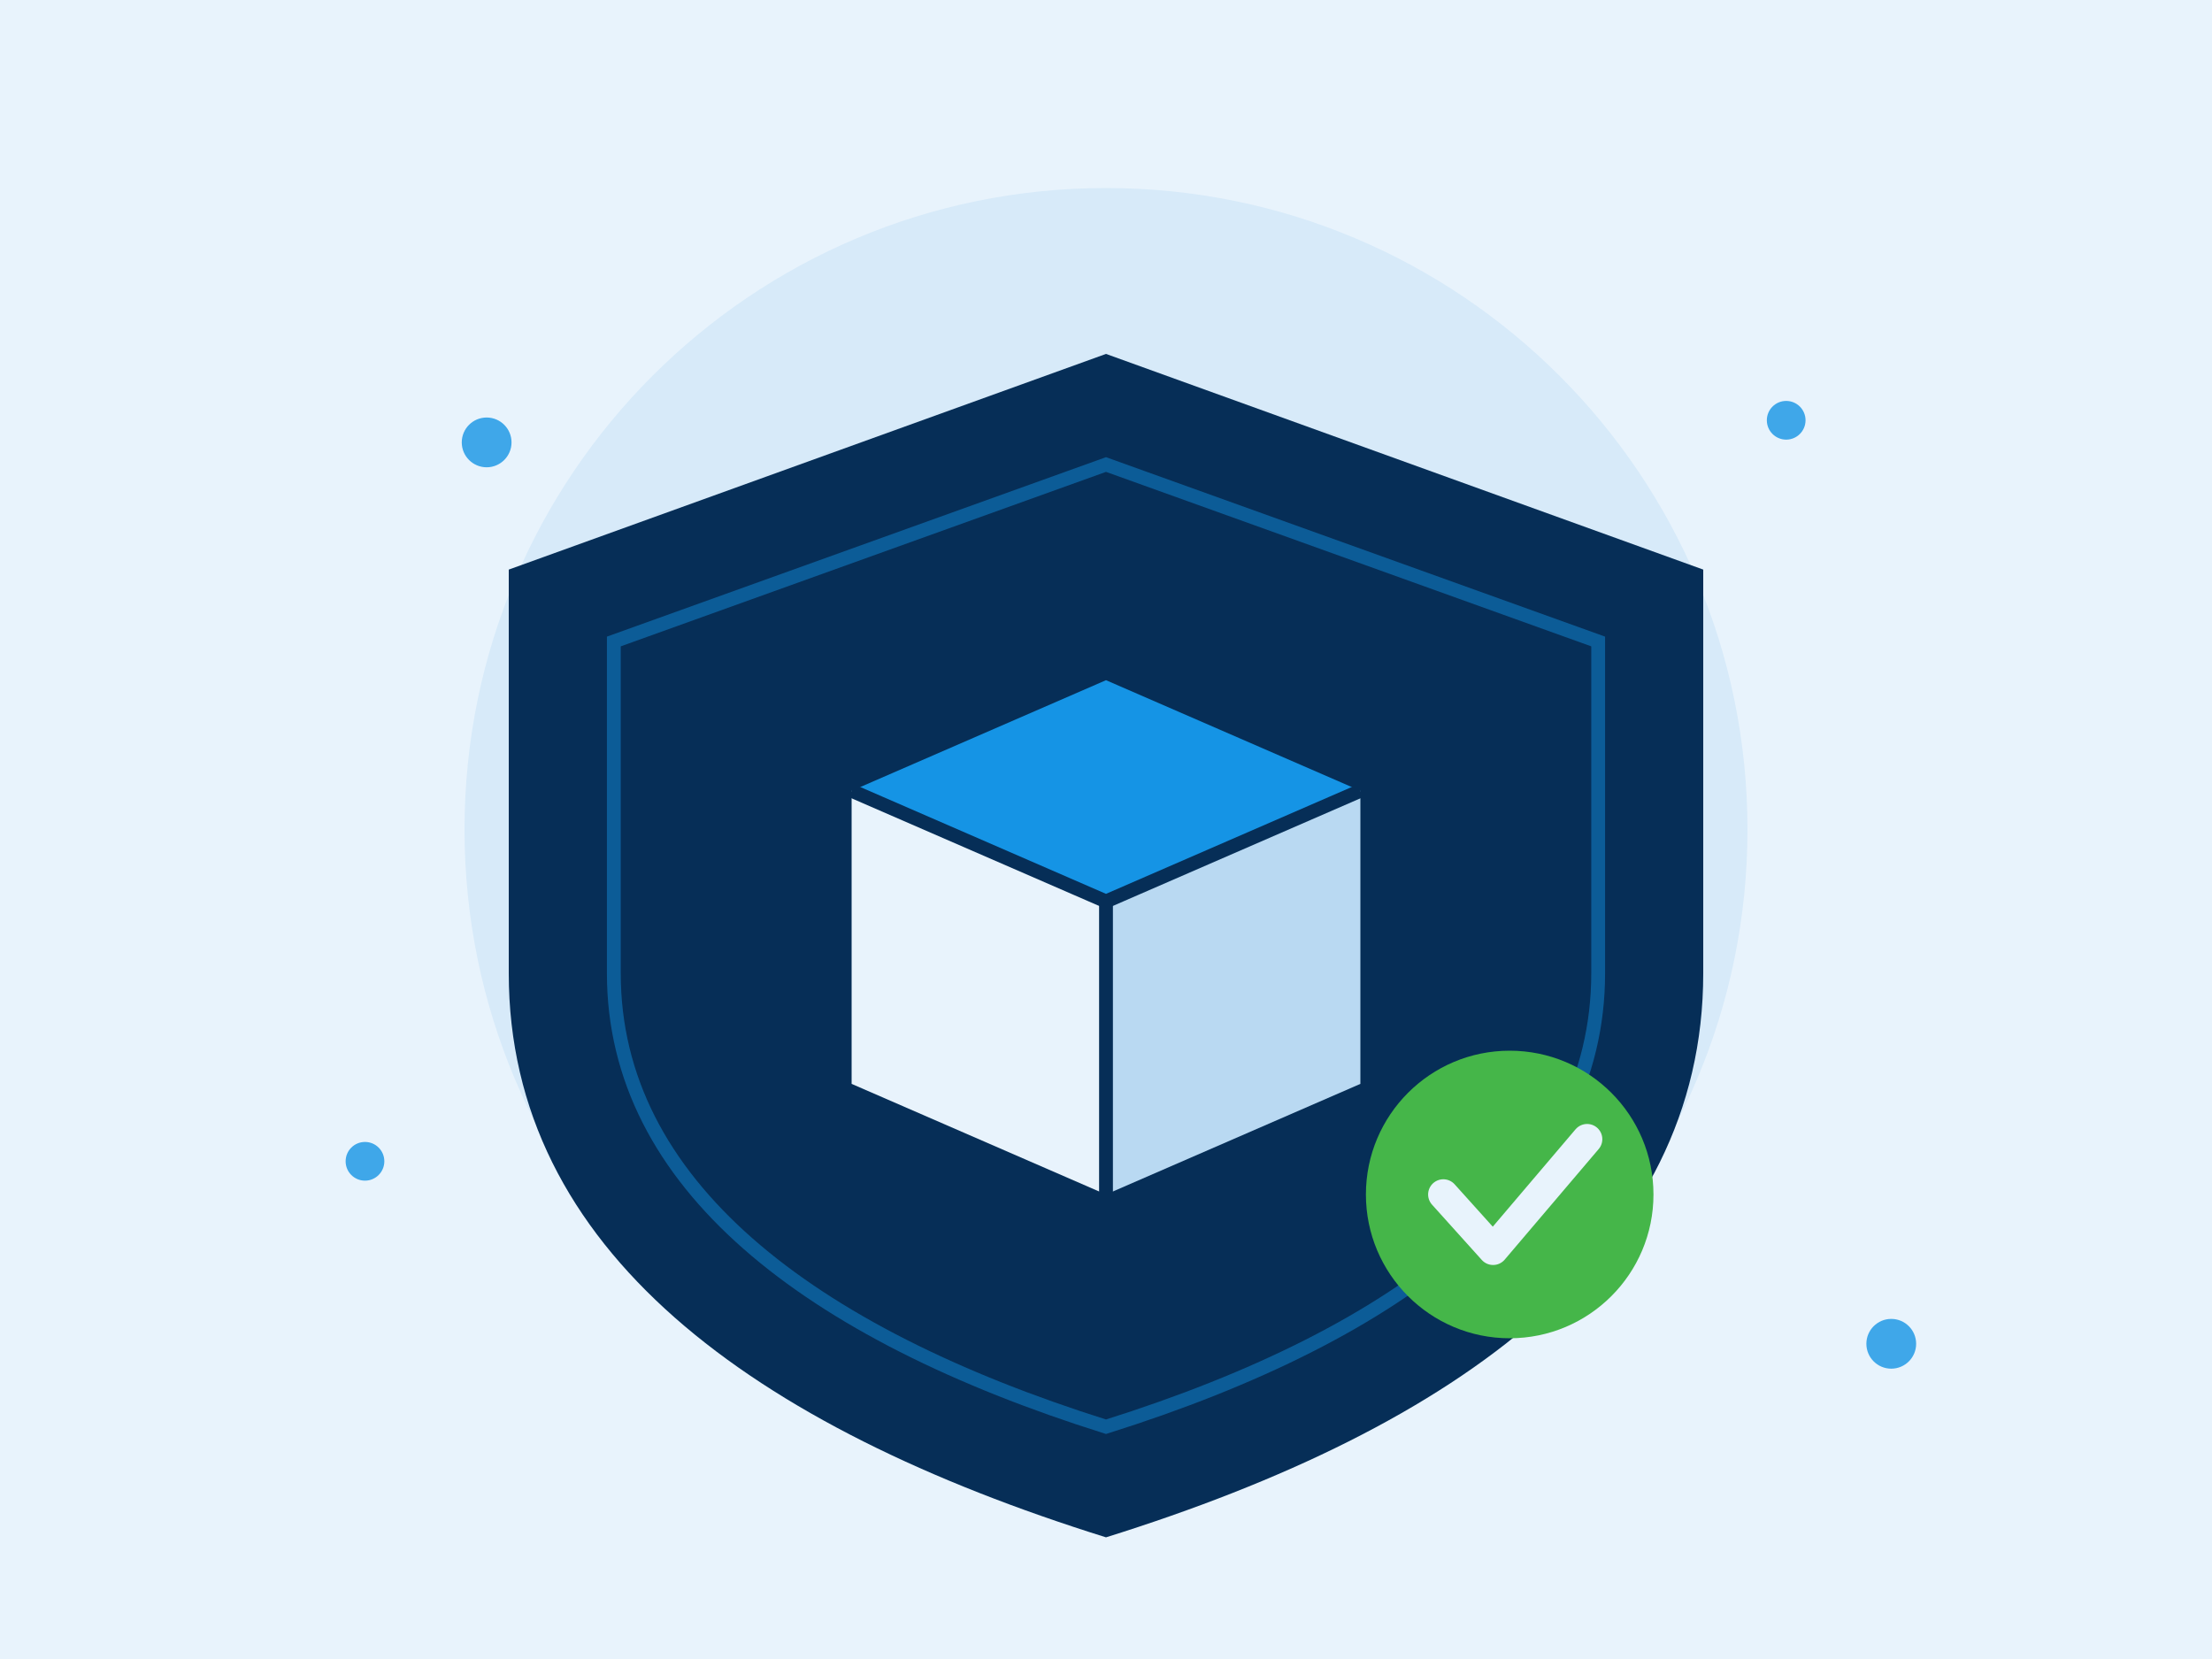
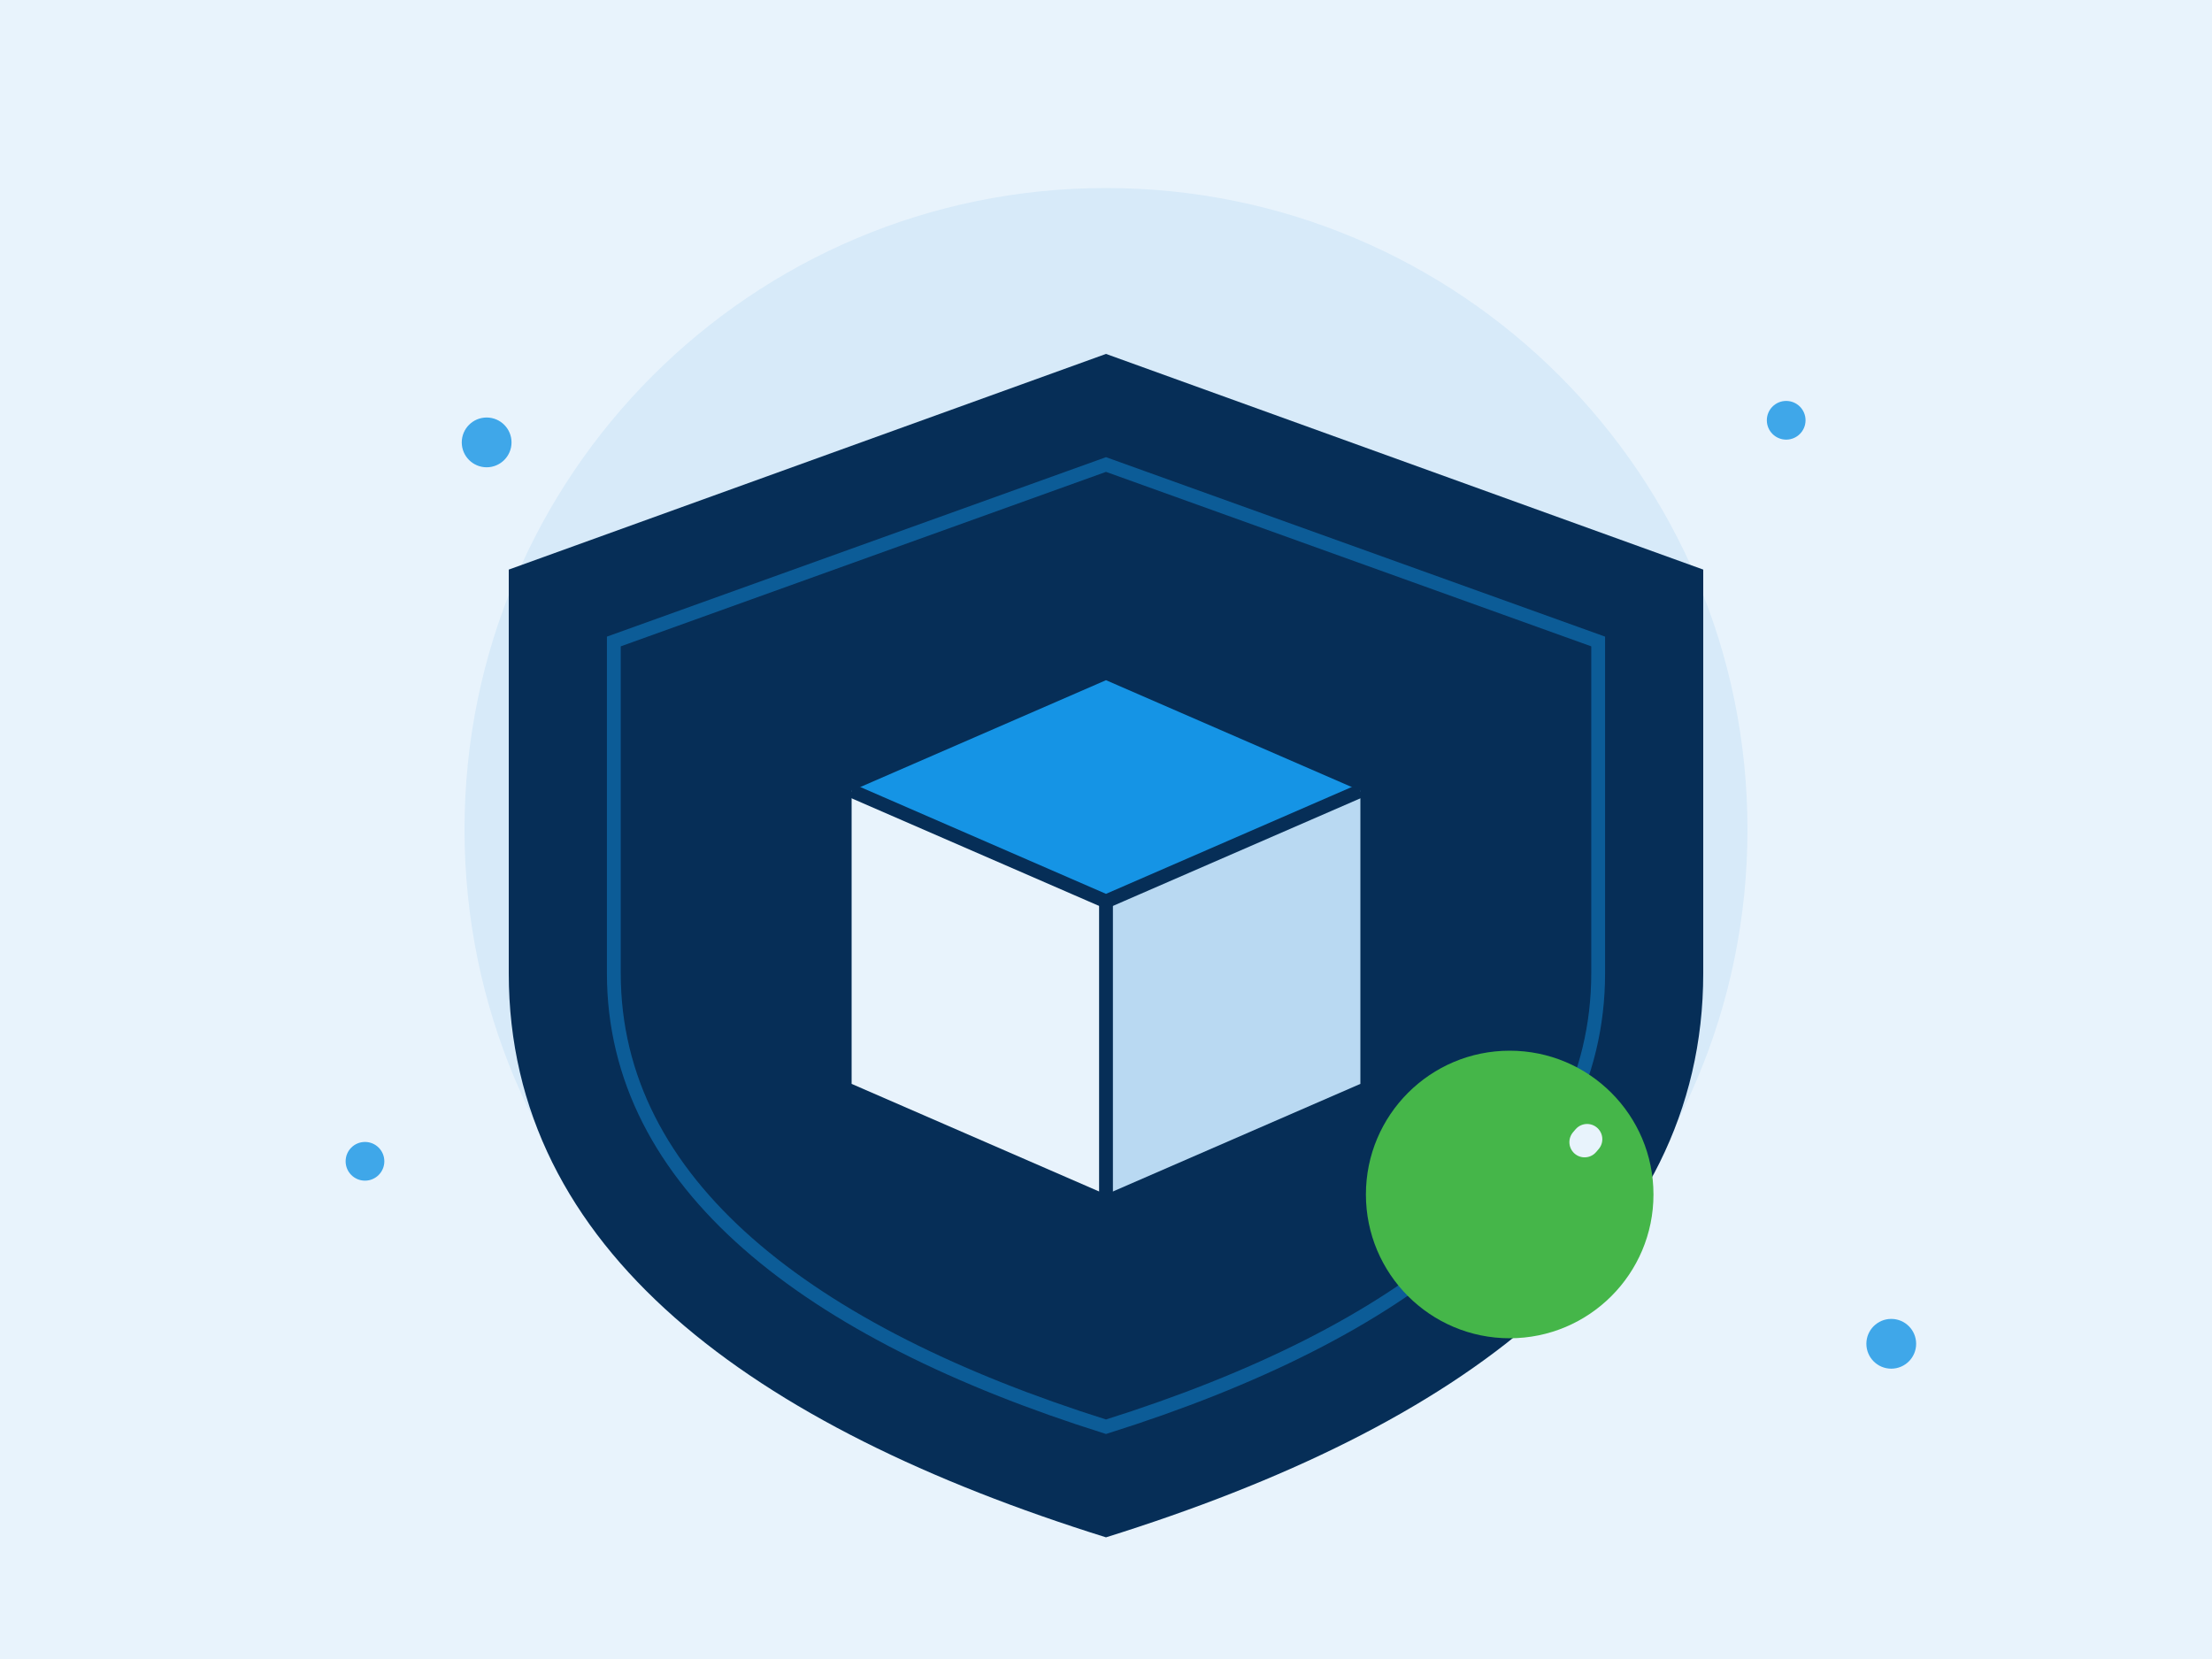
<svg xmlns="http://www.w3.org/2000/svg" viewBox="0 0 800 600" width="800" height="600" role="img" aria-label="Escudo protegiendo la carga">
+   <style>
+ @keyframes late{0%,100%{transform:scale(1)}50%{transform:scale(1.06)}}
+ @keyframes traza{to{stroke-dashoffset:0}}
+ @keyframes flota{0%,100%{transform:translateY(0);opacity:.8}50%{transform:translateY(-7px);opacity:.35}}
+ #sello{animation:late 3.4s ease-in-out infinite}
+ #palomita{animation:traza .85s cubic-bezier(.65,0,.35,1) .35s forwards}
+ .chispa{animation:flota 5.5s ease-in-out infinite}
+ .c1{animation-delay:-1.4s}.c2{animation-delay:-2.8s}.c3{animation-delay:-4.1s}
+ @media (prefers-reduced-motion:reduce){*{animation:none!important}}</style>
  <rect width="800" height="600" fill="#E8F3FC" />
  <circle cx="400" cy="300" r="232" fill="#D7EAF9" />
  <path d="M400 128 L616 206 V352 C616 452 528 516 400 556 C272 516 184 452 184 352 V206 Z" fill="#062E57" />
  <path d="M400 168 L578 232 V352 C578 428 508 482 400 516 C292 482 222 428 222 352 V232 Z" fill="none" stroke="#1594E5" stroke-width="5" opacity=".45" />
  <g transform="translate(400 330)">
    <path d="M-92 -44 L0 -84 L92 -44 L0 -4 Z" fill="#1594E5" />
    <path d="M-92 -44 V62 L0 102 V-4 Z" fill="#E8F3FC" />
    <path d="M92 -44 V62 L0 102 V-4 Z" fill="#B9D9F2" />
    <path d="M-92 -44 L0 -4 L92 -44" fill="none" stroke="#062E57" stroke-width="5" stroke-linejoin="round" />
    <path d="M0 -4 V102" stroke="#062E57" stroke-width="5" />
  </g>
-   <circle cx="546" cy="432" r="52" fill="#45B649" />
-   <path d="M522 432 L540 452 L574 412" fill="none" stroke="#E8F3FC" stroke-width="11" stroke-linecap="round" stroke-linejoin="round" />
-   <circle cx="176" cy="160" r="9" fill="#1594E5" opacity=".8" />
-   <circle cx="646" cy="152" r="7" fill="#1594E5" opacity=".8" />
-   <circle cx="132" cy="420" r="7" fill="#1594E5" opacity=".8" />
-   <circle cx="684" cy="486" r="9" fill="#1594E5" opacity=".8" />
+   <circle id="sello" cx="546" cy="432" r="52" fill="#45B649" style="transform-origin:546px 432px" />
+   <path id="palomita" d="M522 432 L540 452 L574 412" fill="none" stroke="#E8F3FC" stroke-width="11" stroke-linecap="round" stroke-linejoin="round" stroke-dasharray="78" stroke-dashoffset="78" />
+   <circle class="chispa c0" cx="176" cy="160" r="9" fill="#1594E5" opacity=".8" />
+   <circle class="chispa c1" cx="646" cy="152" r="7" fill="#1594E5" opacity=".8" />
+   <circle class="chispa c2" cx="132" cy="420" r="7" fill="#1594E5" opacity=".8" />
+   <circle class="chispa c3" cx="684" cy="486" r="9" fill="#1594E5" opacity=".8" />
</svg>
